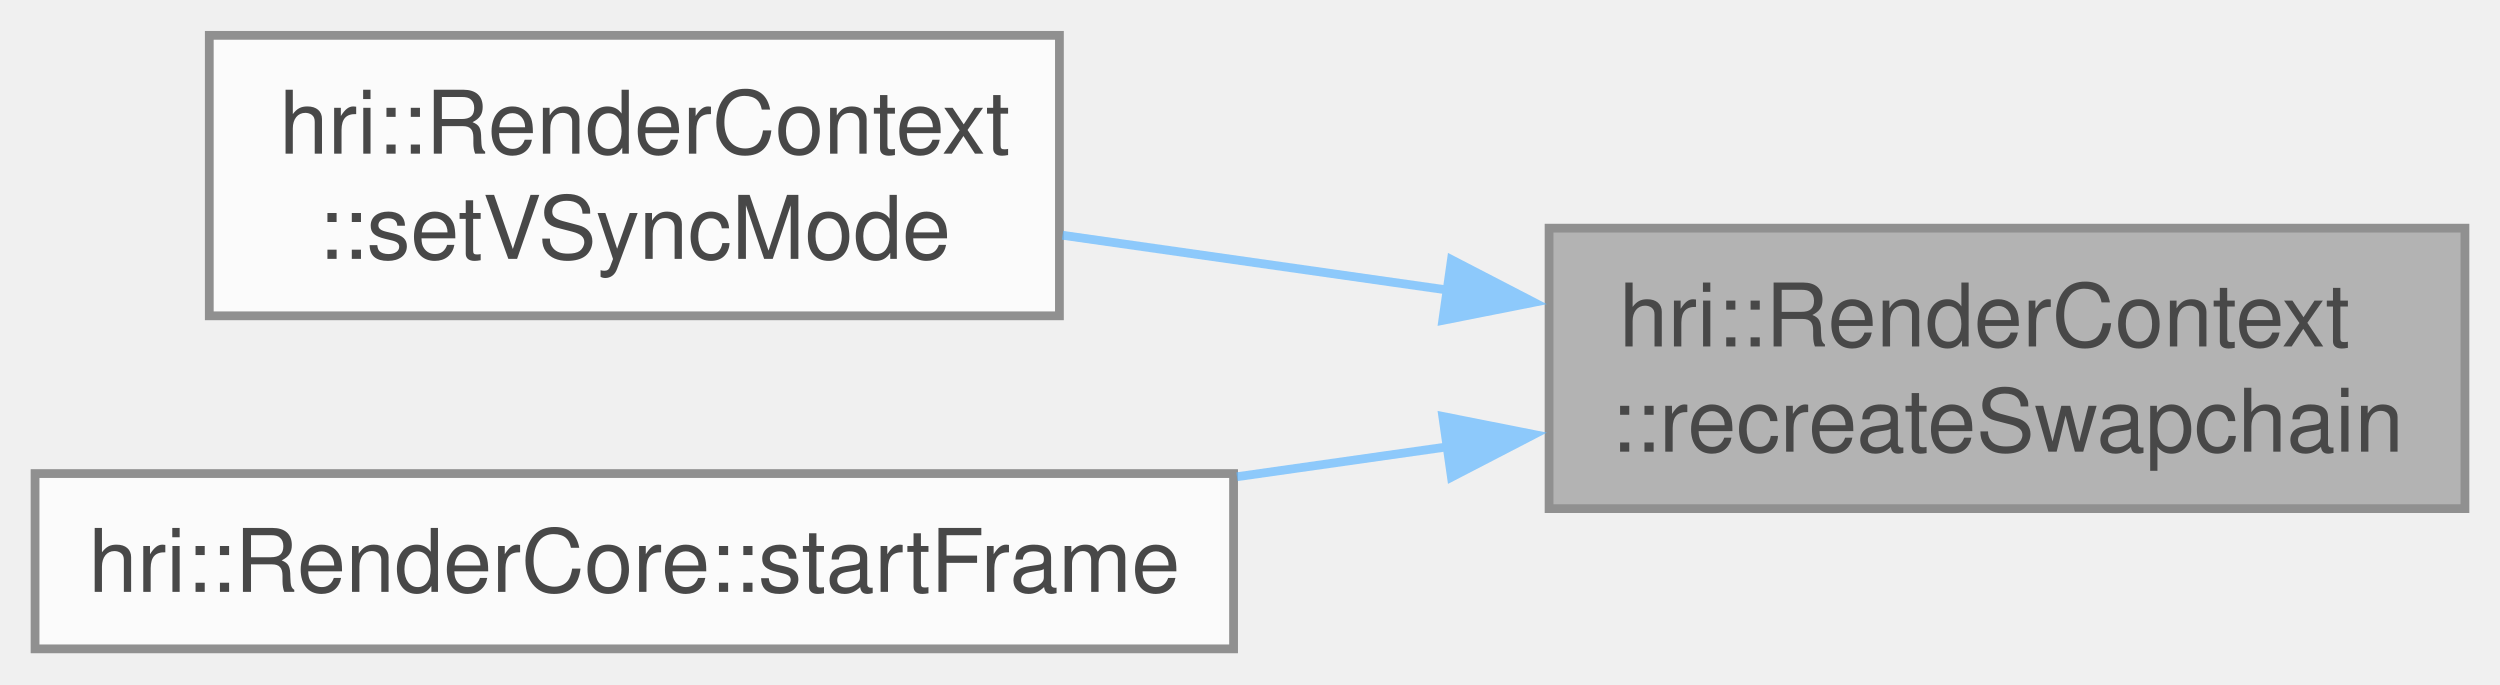
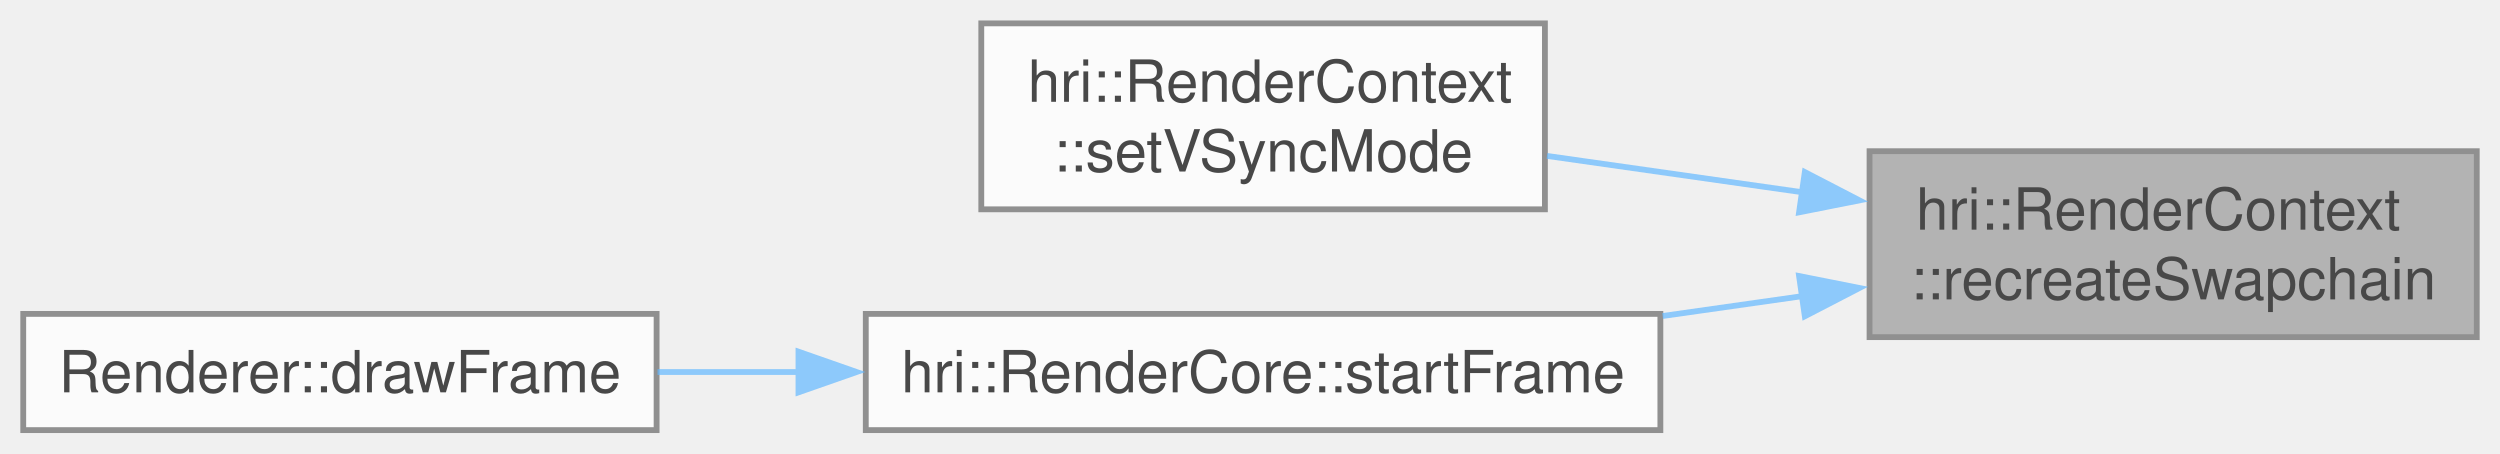
- <svg xmlns="http://www.w3.org/2000/svg" xmlns:xlink="http://www.w3.org/1999/xlink" width="285pt" height="78pt" viewBox="0.00 0.00 285.25 78.00">
+ <svg xmlns="http://www.w3.org/2000/svg" xmlns:xlink="http://www.w3.org/1999/xlink" width="430pt" height="78pt" viewBox="0.00 0.00 430.25 78.00">
  <svg id="main" version="1.1" xml:space="preserve">
    <style type="text/css">
.node, .edge {opacity: 0.7;}
.node.selected, .edge.selected {opacity: 1;}
.edge:hover path { stroke: red; }
.edge:hover polygon { stroke: red; fill: red; }
</style>
    <svg id="graph" class="graph">
      <g id="graph0" class="graph" transform="scale(1 1) rotate(0) translate(4 74)">
        <g id="Node000001" class="node">
          <g id="a_Node000001">
            <a xlink:title="Recreate the swap chain, freeing old resources. NOTE: does not free any allocated swap images or view...">
-               <polygon fill="#999999" stroke="#666666" points="277.25,-48 172.75,-48 172.75,-16 277.25,-16 277.25,-48" />
-               <text text-anchor="start" x="180.75" y="-34.5" font-family="Helvetica,sans-Serif" font-size="10.00">hri::RenderContext</text>
-               <text text-anchor="middle" x="225" y="-22.5" font-family="Helvetica,sans-Serif" font-size="10.00">::recreateSwapchain</text>
+               <polygon fill="#999999" stroke="#666666" points="422.25,-48 317.75,-48 317.75,-16 422.25,-16 422.25,-48" />
+               <text text-anchor="start" x="325.75" y="-34.5" font-family="Helvetica,sans-Serif" font-size="10.00">hri::RenderContext</text>
+               <text text-anchor="middle" x="370" y="-22.5" font-family="Helvetica,sans-Serif" font-size="10.00">::recreateSwapchain</text>
            </a>
          </g>
        </g>
        <g id="Node000002" class="node">
          <g id="a_Node000002">
            <a xlink:href="classhri_1_1_render_context.html#ac97443dd7688d762d9a865c3b106ae3d" target="_top" xlink:title="Set the VSync mode for the swap chain. Recreates the swap chain. NOTE: does not free any allocated sw...">
-               <polygon fill="white" stroke="#666666" points="116.88,-70 19.88,-70 19.88,-38 116.88,-38 116.88,-70" />
-               <text text-anchor="start" x="27.88" y="-56.5" font-family="Helvetica,sans-Serif" font-size="10.00">hri::RenderContext</text>
-               <text text-anchor="middle" x="68.38" y="-44.5" font-family="Helvetica,sans-Serif" font-size="10.00">::setVSyncMode</text>
+               <polygon fill="white" stroke="#666666" points="261.88,-70 164.88,-70 164.88,-38 261.88,-38 261.88,-70" />
+               <text text-anchor="start" x="172.88" y="-56.5" font-family="Helvetica,sans-Serif" font-size="10.00">hri::RenderContext</text>
+               <text text-anchor="middle" x="213.38" y="-44.5" font-family="Helvetica,sans-Serif" font-size="10.00">::setVSyncMode</text>
            </a>
          </g>
        </g>
        <g id="edge1_Node000001_Node000002" class="edge">
          <g id="a_edge1_Node000001_Node000002">
            <a xlink:title=" ">
-               <path fill="none" stroke="#63b8ff" d="M161.43,-40.9C146.69,-43 131.21,-45.2 117.24,-47.19" />
-               <polygon fill="#63b8ff" stroke="#63b8ff" points="161.61,-44.41 171.01,-39.54 160.62,-37.48 161.61,-44.41" />
+               <path fill="none" stroke="#63b8ff" d="M306.43,-40.9C291.69,-43 276.21,-45.2 262.24,-47.19" />
+               <polygon fill="#63b8ff" stroke="#63b8ff" points="306.61,-44.41 316.01,-39.54 305.62,-37.48 306.61,-44.41" />
            </a>
          </g>
        </g>
        <g id="Node000003" class="node">
          <g id="a_Node000003">
            <a xlink:href="classhri_1_1_render_core.html#a0effa6efd78811071c92ffb467678145" target="_top" xlink:title="Start a new frame.">
-               <polygon fill="white" stroke="#666666" points="136.75,-20 0,-20 0,0 136.75,0 136.75,-20" />
-               <text text-anchor="middle" x="68.38" y="-6.5" font-family="Helvetica,sans-Serif" font-size="10.00">hri::RenderCore::startFrame</text>
+               <polygon fill="white" stroke="#666666" points="281.75,-20 145,-20 145,0 281.75,0 281.75,-20" />
+               <text text-anchor="middle" x="213.38" y="-6.5" font-family="Helvetica,sans-Serif" font-size="10.00">hri::RenderCore::startFrame</text>
            </a>
          </g>
        </g>
        <g id="edge2_Node000001_Node000003" class="edge">
          <g id="a_edge2_Node000001_Node000003">
            <a xlink:title=" ">
-               <path fill="none" stroke="#63b8ff" d="M161.13,-23.05C153.23,-21.93 145.12,-20.78 137.14,-19.64" />
-               <polygon fill="#63b8ff" stroke="#63b8ff" points="160.62,-26.52 171.01,-24.46 161.61,-19.59 160.62,-26.52" />
+               <path fill="none" stroke="#63b8ff" d="M306.13,-23.05C298.23,-21.93 290.12,-20.78 282.14,-19.64" />
+               <polygon fill="#63b8ff" stroke="#63b8ff" points="305.62,-26.52 316.01,-24.46 306.61,-19.59 305.62,-26.52" />
+             </a>
+           </g>
+         </g>
+         <g id="Node000004" class="node">
+           <g id="a_Node000004">
+             <a xlink:href="class_renderer.html#ae9ea22eef66c32118c1f96fc6e6d569e" target="_top" xlink:title=" ">
+               <polygon fill="white" stroke="#666666" points="109,-20 0,-20 0,0 109,0 109,-20" />
+               <text text-anchor="middle" x="54.5" y="-6.5" font-family="Helvetica,sans-Serif" font-size="10.00">Renderer::drawFrame</text>
+             </a>
+           </g>
+         </g>
+         <g id="edge3_Node000003_Node000004" class="edge">
+           <g id="a_edge3_Node000003_Node000004">
+             <a xlink:title=" ">
+               <path fill="none" stroke="#63b8ff" d="M133.66,-10C125.36,-10 117.07,-10 109.16,-10" />
+               <polygon fill="#63b8ff" stroke="#63b8ff" points="133.42,-13.5 143.42,-10 133.42,-6.5 133.42,-13.5" />
            </a>
          </g>
        </g>
      </g>
    </svg>
  </svg>
  <style type="text/css">

[data-mouse-over-selected='false'] { opacity: 0.7; }
[data-mouse-over-selected='true']  { opacity: 1.0; }

</style>
</svg>
